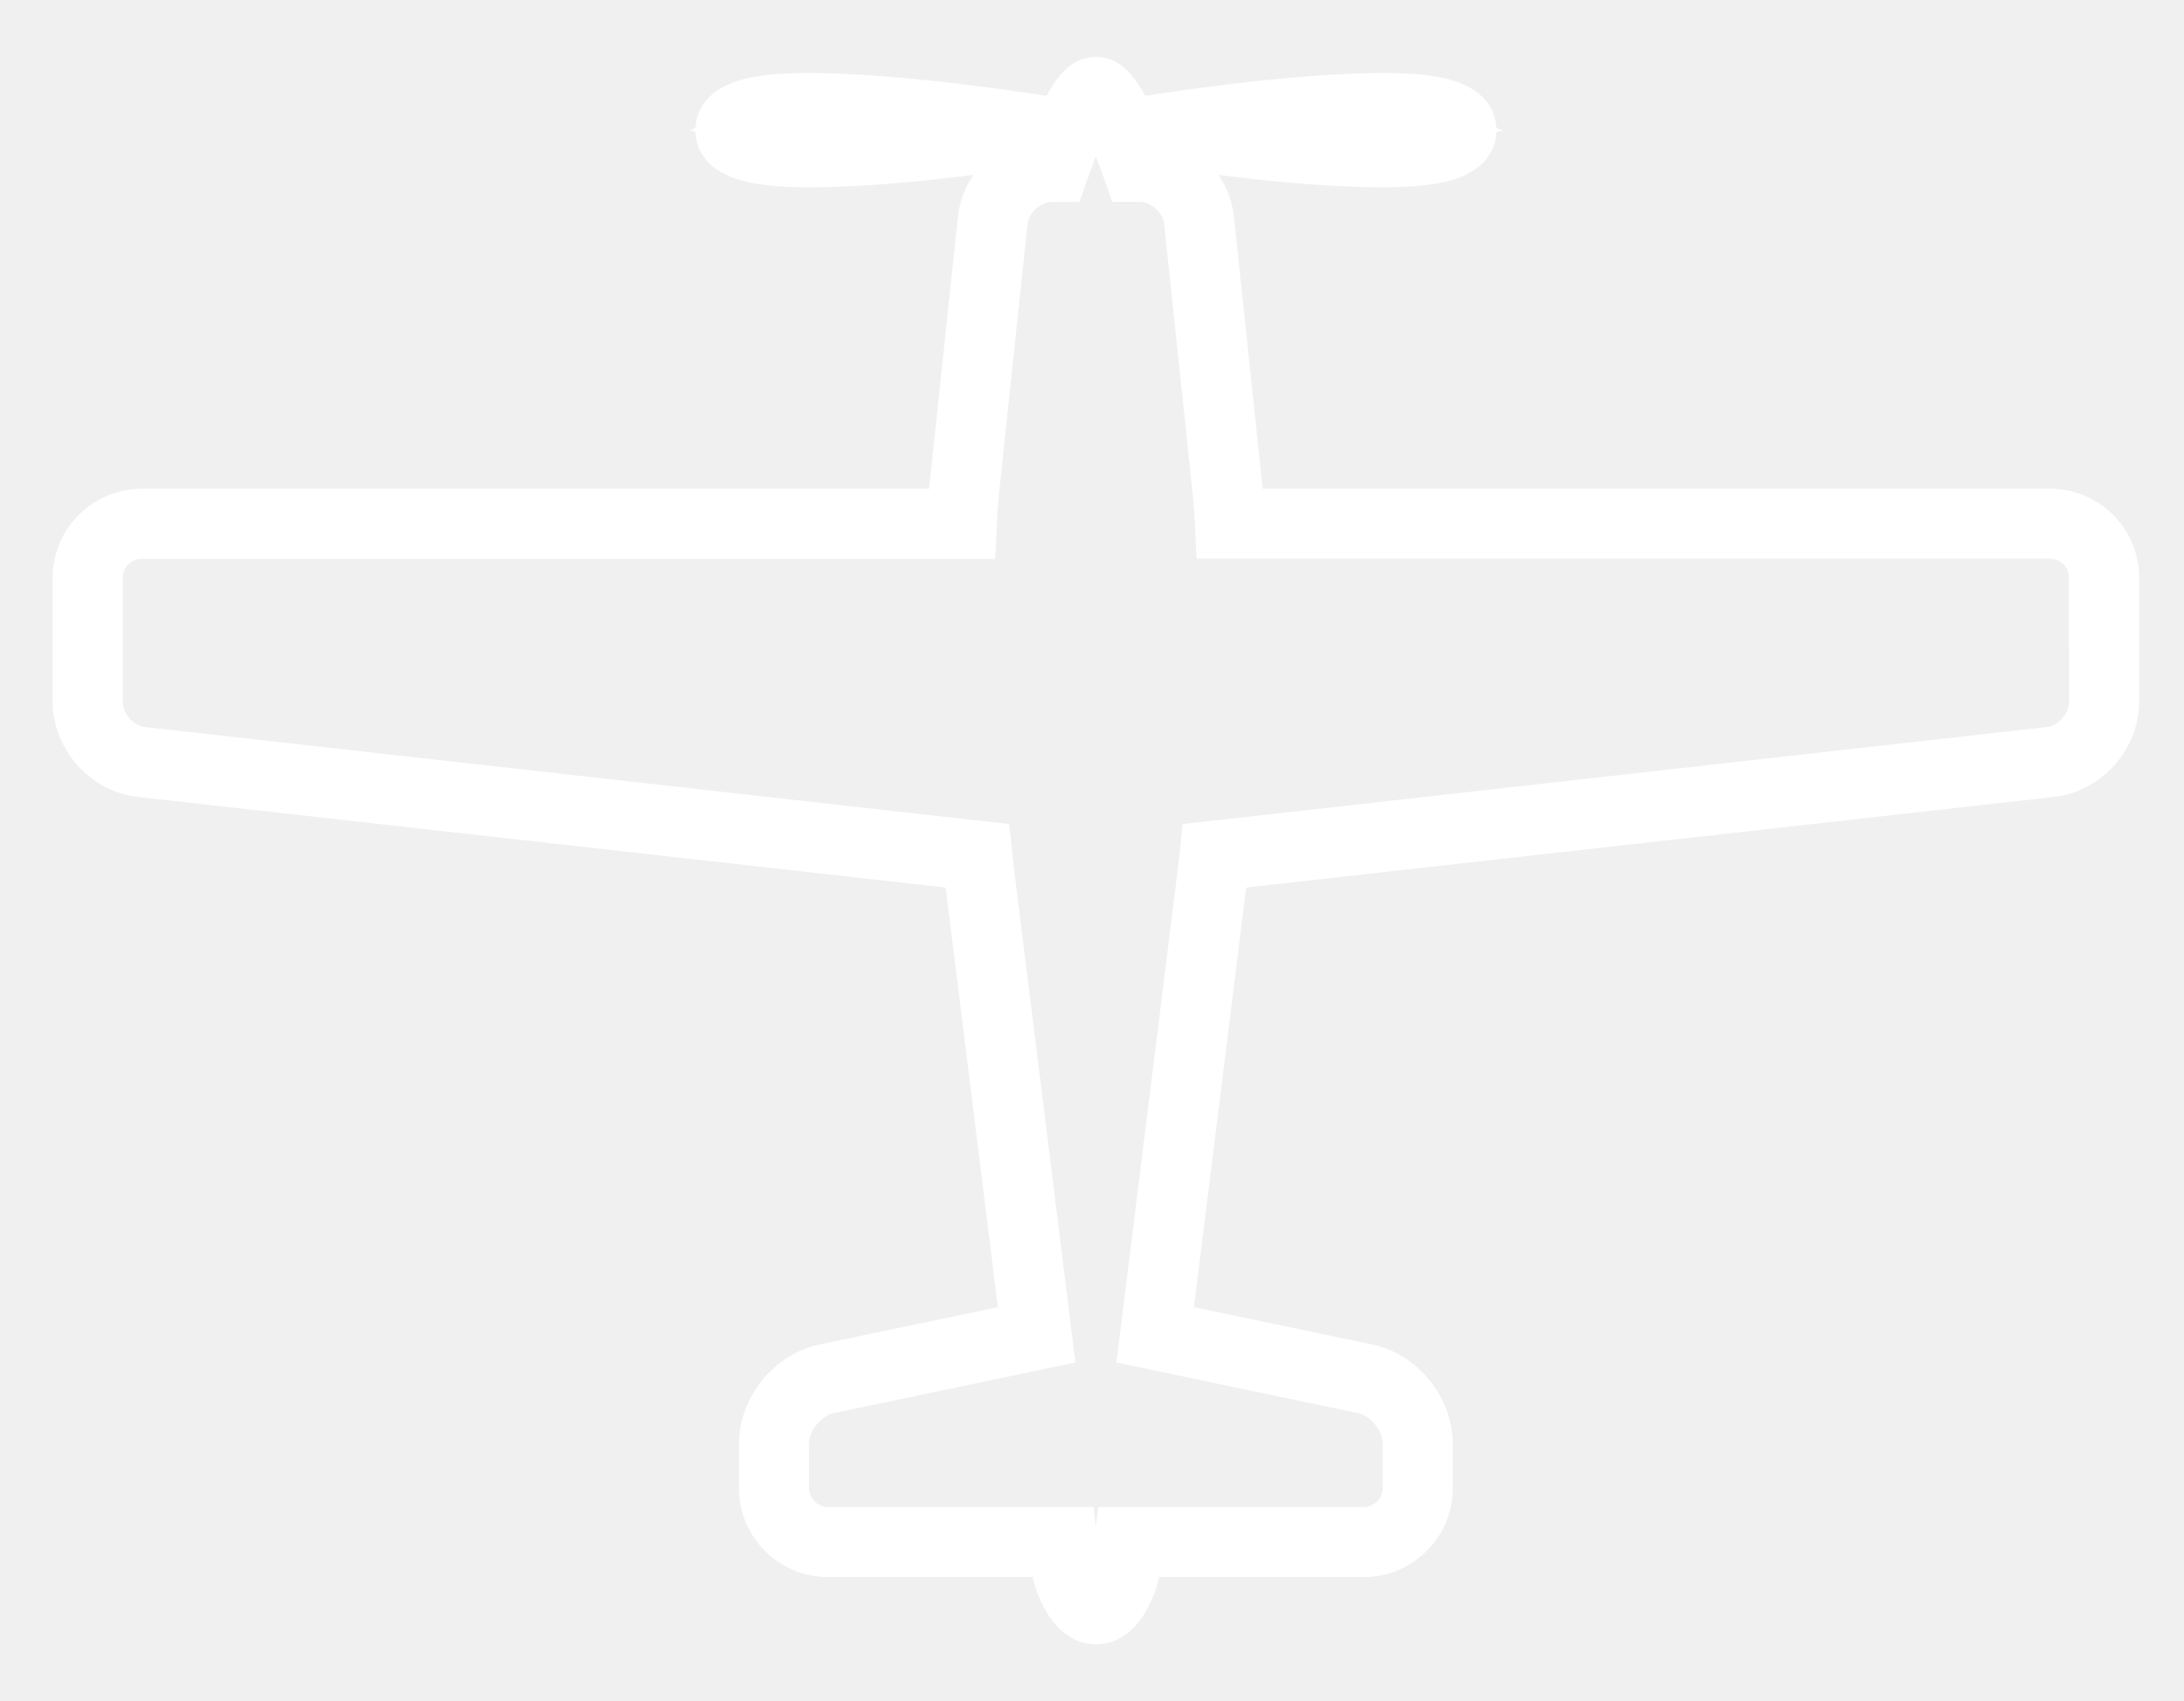
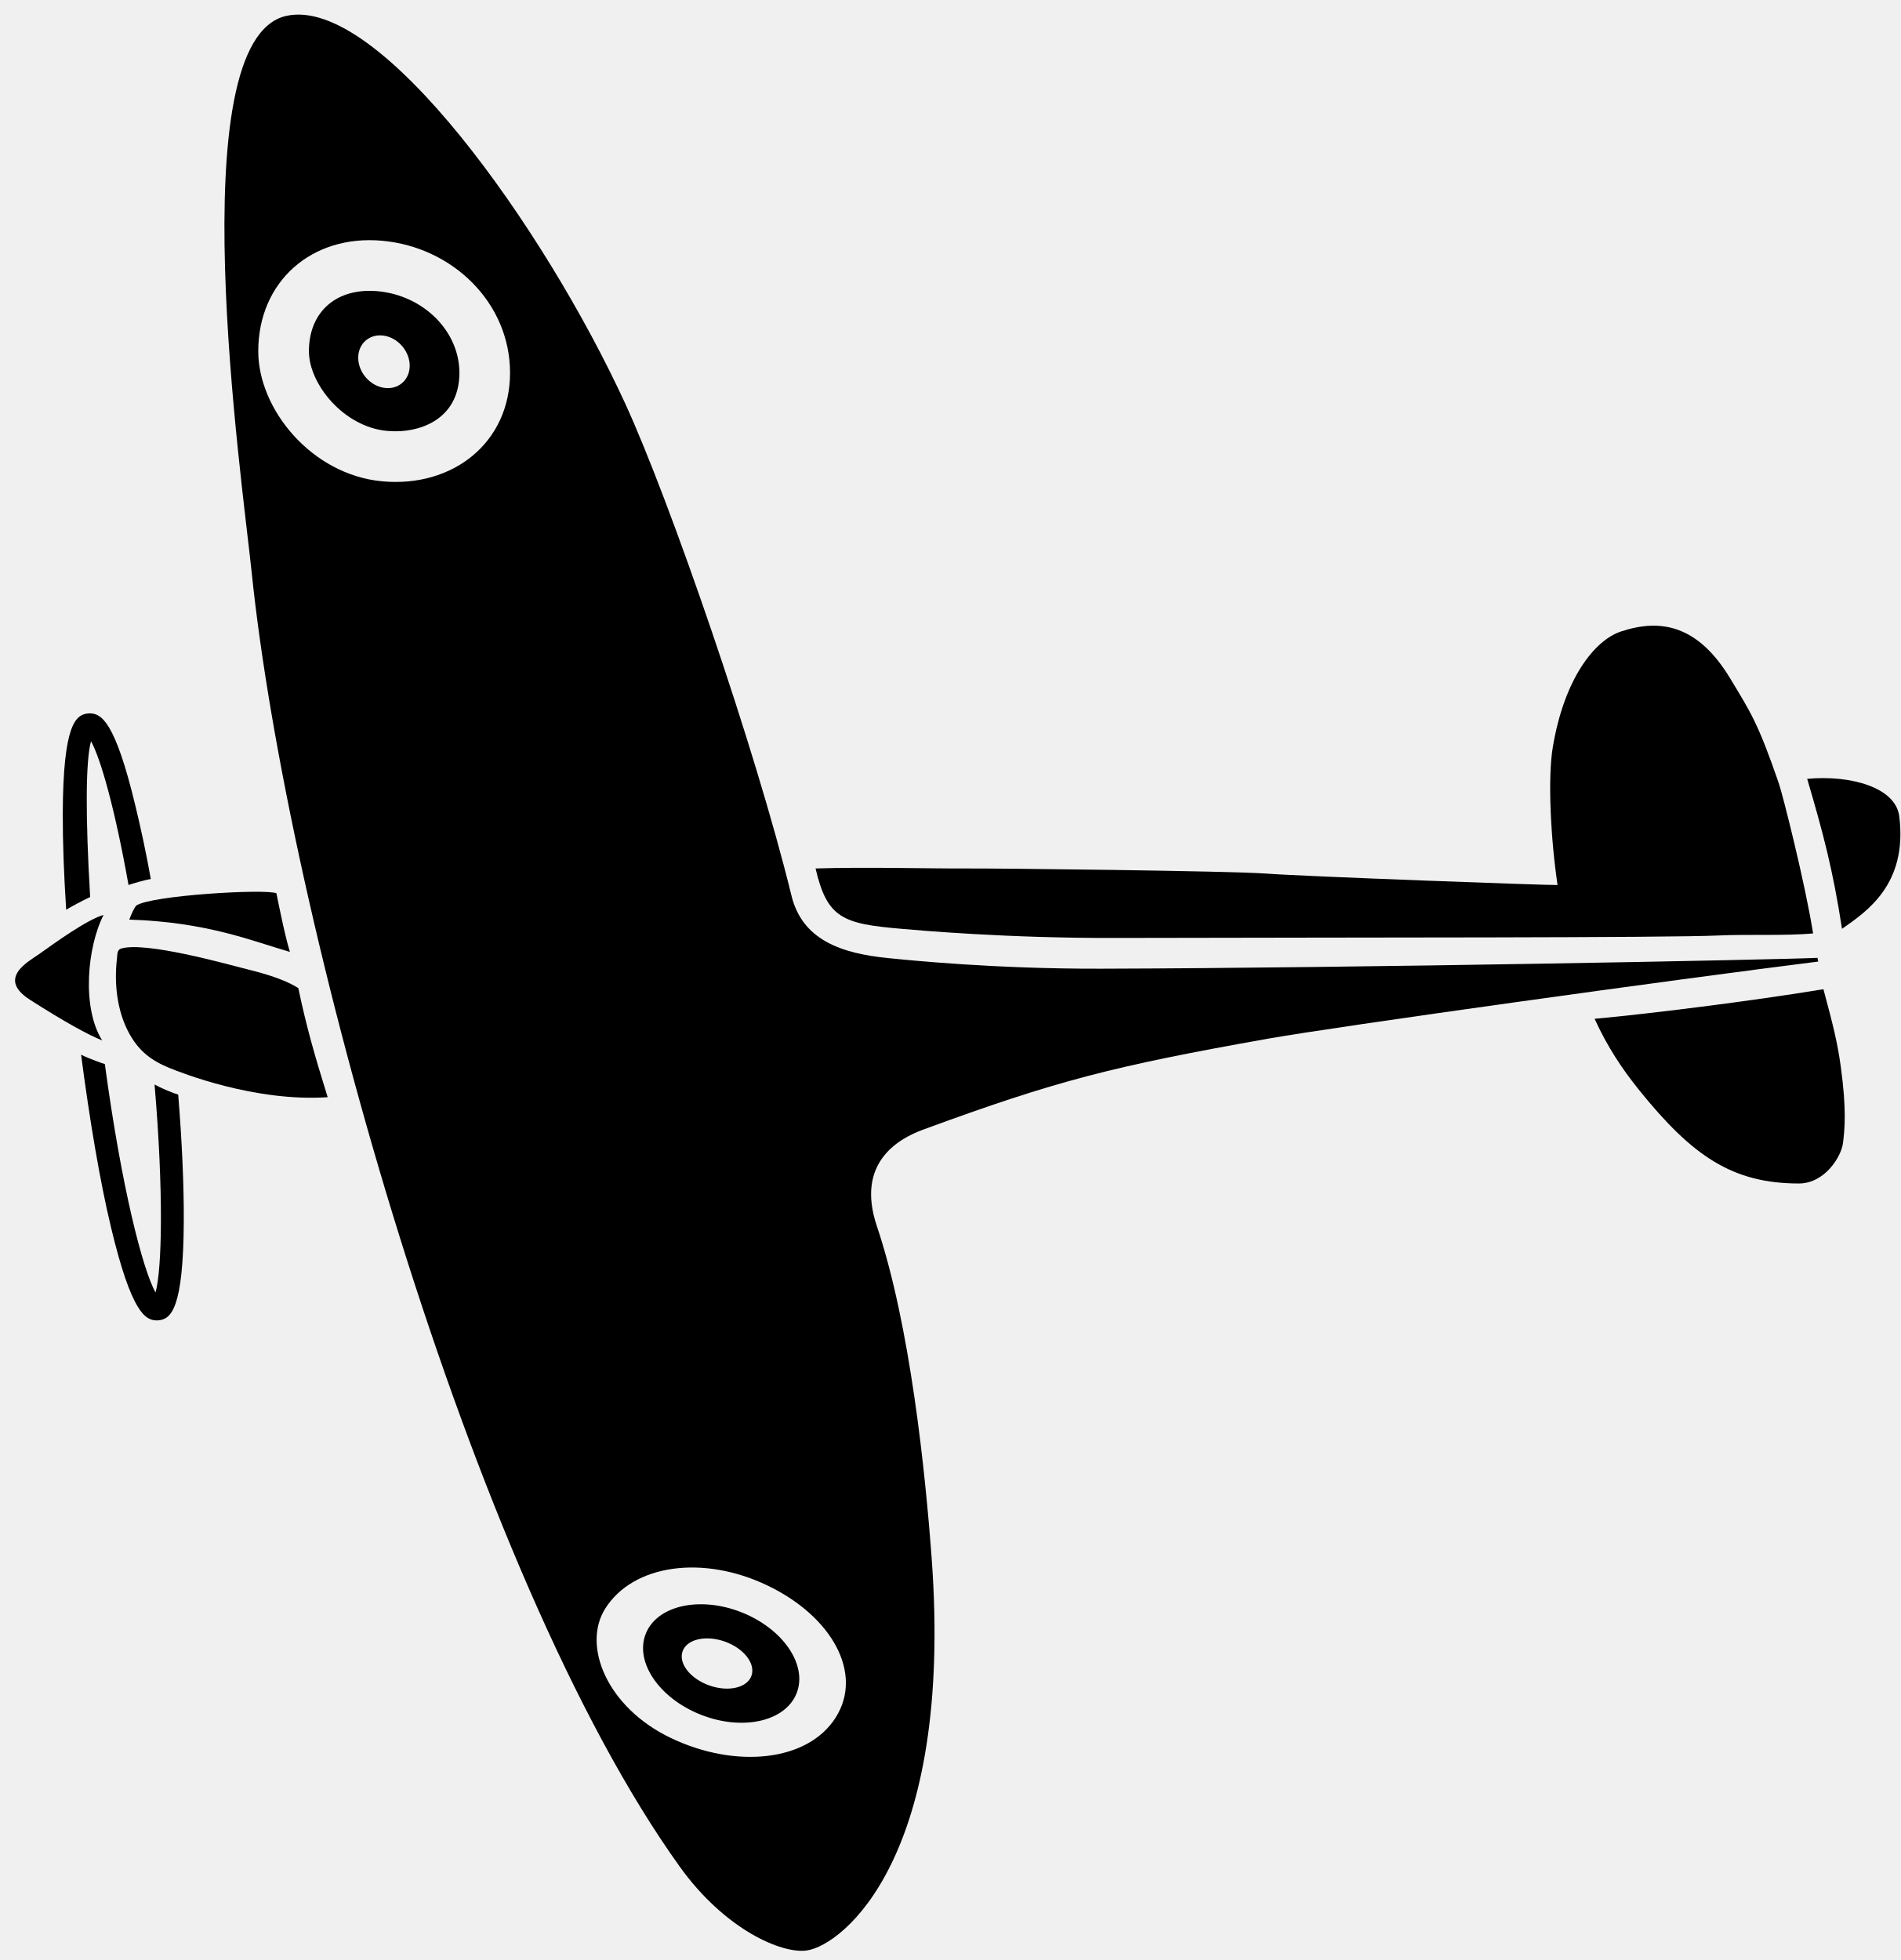
- <svg xmlns="http://www.w3.org/2000/svg" version="1.1" id="Capa_1" x="0px" y="0px" width="59.875px" height="46.625px" viewBox="18.25 30.125 59.875 46.625" enable-background="new 18.25 30.125 59.875 46.625" xml:space="preserve">
-   <g id="Capa_53">
-     <path fill="#FFFFFF" stroke="#FFFFFF" stroke-miterlimit="10" d="M74.457,44.022H52.405c-0.013-0.185-0.027-0.359-0.042-0.511   l-0.781-7.388c-0.1-0.949-0.895-1.736-1.826-1.865c-0.015-0.042-0.029-0.073-0.044-0.116l0.051,0.009   c0.156,0.026,3.828,0.609,6.345,0.609c0,0,0,0,0.003,0c0.725,0,1.275-0.048,1.68-0.146c0.814-0.195,0.983-0.608,0.983-0.921   c0-1.065-1.856-1.065-2.651-1.065c-2.521,0-6.205,0.589-6.36,0.614l-0.398,0.064c-0.422-0.898-0.738-1.121-1.071-1.121   c-0.339,0-0.65,0.219-1.069,1.121l-0.401-0.064c-0.156-0.025-3.838-0.614-6.358-0.614c-0.792,0-2.651,0-2.651,1.065   c0,0.946,1.425,1.067,2.666,1.067c0,0,0,0,0,0c2.519,0,6.188-0.583,6.343-0.608l0.056-0.009c-0.017,0.041-0.029,0.073-0.045,0.115   c-0.933,0.128-1.727,0.916-1.827,1.866l-0.783,7.388c-0.016,0.154-0.029,0.327-0.041,0.512H22.135c-1.071,0-1.941,0.87-1.941,1.94   v3.403c0,1.044,0.843,1.99,1.878,2.107l22.553,2.528c0.015,0.128,0.028,0.249,0.042,0.354l1.493,11.998l-5.336,1.117   c-1.018,0.213-1.816,1.193-1.816,2.235v1.213c0,1.069,0.872,1.939,1.942,1.939h6.02c0.122,0.922,0.613,1.846,1.323,1.846   c0.744,0,1.206-0.951,1.324-1.846h6.021c1.07,0,1.94-0.871,1.94-1.939v-1.213c0-1.042-0.795-2.022-1.812-2.234l-5.337-1.118   l1.494-11.998c0.013-0.106,0.026-0.226,0.04-0.353l22.551-2.529c1.037-0.117,1.88-1.061,1.88-2.106v-3.404   C76.396,44.893,75.524,44.022,74.457,44.022z M56.125,33.548c0.876,0,1.326,0.078,1.551,0.144c-0.226,0.066-0.68,0.145-1.564,0.145   c-0.786,0-1.703-0.061-2.587-0.143C54.415,33.61,55.336,33.548,56.125,33.548z M40.481,33.838L40.481,33.838   c-0.885,0-1.339-0.079-1.565-0.146c0.226-0.067,0.676-0.143,1.552-0.143c0.789,0,1.71,0.062,2.599,0.146   C42.183,33.777,41.267,33.838,40.481,33.838z M75.474,49.364c0,0.581-0.484,1.125-1.061,1.19l-23.285,2.614l-0.039,0.366   c-0.028,0.26-0.055,0.505-0.082,0.707l-1.597,12.84l6.167,1.291c0.586,0.121,1.081,0.732,1.081,1.333v1.212   c0,0.561-0.457,1.02-1.021,1.02h-6.835l-0.094,0.781c-0.074,0.59-0.298,0.948-0.413,1.045c-0.116-0.097-0.339-0.455-0.413-1.041   l-0.096-0.785H40.95c-0.562,0-1.02-0.458-1.02-1.02v-1.212c0-0.601,0.496-1.211,1.083-1.333l6.167-1.291l-1.598-12.844   c-0.024-0.176-0.046-0.384-0.069-0.606l-0.05-0.463l-23.288-2.615c-0.575-0.063-1.06-0.608-1.06-1.189v-3.402   c0-0.562,0.457-1.019,1.019-1.019h22.924l0.021-0.438c0.016-0.329,0.035-0.644,0.062-0.898l0.781-7.387   c0.061-0.574,0.6-1.06,1.177-1.06h0.39l0.109-0.308c0.128-0.362,0.239-0.65,0.337-0.88l0.358-0.058l0.36,0.058   c0.097,0.23,0.209,0.519,0.337,0.879l0.108,0.306h0.389c0.576,0,1.116,0.487,1.176,1.06l0.782,7.386   c0.026,0.257,0.046,0.573,0.064,0.902l0.022,0.435h22.922c0.559,0,1.017,0.457,1.017,1.018L75.474,49.364L75.474,49.364z" />
+ <svg xmlns="http://www.w3.org/2000/svg" width="96px" height="99px" viewBox="0 0 96 99" version="1.1">
+   <defs />
+   <g id="Page-1" stroke="none" stroke-width="1" fill="none" fill-rule="evenodd">
+     <g id="noun_4885_cc" fill="#000000">
+       <path d="M5.908,48.418 C5.932,48.216 5.907,47.977 6.115,47.913 C7.337,47.538 11.478,48.705 12.249,48.897 C13.144,49.121 14.267,49.402 15.069,49.909 C15.482,51.869 15.881,53.262 16.553,55.42 C12.853,55.665 9.113,54.169 8.559,53.943 C7.625,53.564 7.011,53.077 6.529,52.203 C6.031,51.301 5.727,49.983 5.908,48.418 L5.908,48.418 Z" id="Shape" />
+       <path d="M5.163,52.554 C4.468,52.274 3.278,51.629 1.511,50.496 C-0.178,49.413 1.442,48.568 1.962,48.2 C2.808,47.6 4.391,46.453 5.233,46.212 C4.401,47.839 4.122,50.906 5.163,52.554 L5.163,52.554 Z" id="Shape" />
+       <path d="M14.452,0.805 C19.149,-0.264 27.503,11.52 31.577,20.37 C33.82,25.243 38.166,37.806 39.981,45.237 C40.531,47.488 42.508,48.156 44.85,48.392 C45.898,48.497 50.206,48.943 55.619,48.929 C68.307,48.897 89.949,48.472 91.812,48.381 L91.849,48.569 C84.528,49.485 67.576,51.839 64.031,52.468 C56.199,53.86 53.362,54.585 46.634,57.057 C45.402,57.509 43.212,58.714 44.296,61.934 C45.99,66.966 46.746,74.421 47.061,78.674 C48.185,93.813 42.569,98.247 40.766,98.517 C39.496,98.706 36.622,97.466 34.341,94.289 C23.702,79.469 14.497,46.209 12.71,28.882 C12.231,24.248 9.031,2.039 14.452,0.805 L14.452,0.805 Z M19.314,12.161 C15.752,11.834 13.046,14.214 13.046,17.742 C13.046,20.681 15.752,23.986 19.314,24.312 C22.876,24.639 25.763,22.36 25.765,18.833 C25.767,15.306 22.877,12.487 19.314,12.161 L19.314,12.161 Z M38.759,80.079 C35.506,78.525 31.984,79.013 30.572,81.252 C29.397,83.117 30.644,86.237 33.898,87.791 C37.151,89.344 40.804,88.989 42.217,86.75 C43.63,84.513 42.013,81.631 38.759,80.079 L38.759,80.079 Z" id="Shape" />
+       <path d="M19.987,21.784 C19.843,21.784 19.695,21.777 19.548,21.764 C17.363,21.564 15.605,19.4 15.605,17.742 C15.605,15.888 16.807,14.69 18.668,14.69 C18.803,14.69 18.942,14.696 19.081,14.709 C21.395,14.921 23.208,16.732 23.207,18.832 C23.206,21.011 21.472,21.784 19.987,21.784 L19.987,21.784 Z M18.48,17.195 C17.97,17.628 17.968,18.462 18.473,19.057 C18.979,19.651 19.802,19.782 20.311,19.348 C20.822,18.914 20.825,18.081 20.318,17.487 C19.814,16.893 18.991,16.761 18.48,17.195 L18.48,17.195 Z" id="Shape" />
+       <path d="M40.242,85.523 C39.68,86.953 37.517,87.442 35.412,86.614 C33.307,85.787 32.056,83.957 32.619,82.525 C33.181,81.094 35.344,80.607 37.449,81.434 C39.554,82.263 40.805,84.093 40.242,85.523 L40.242,85.523 Z M36.616,82.916 C35.656,82.575 34.7,82.793 34.482,83.404 C34.264,84.016 34.866,84.79 35.827,85.131 C36.786,85.474 37.742,85.255 37.96,84.645 C38.178,84.032 37.577,83.259 36.616,82.916 L36.616,82.916 Z" id="Shape" />
+       <path d="M89.854,39.554 C88.806,36.506 88.422,35.959 87.405,34.273 C85.762,31.55 83.864,31.237 81.878,31.899 C80.554,32.34 79.018,34.27 78.44,37.742 C78.176,39.32 78.336,42.374 78.68,44.702 C78.298,44.724 65.745,44.262 63.978,44.126 C62.211,43.99 50.227,43.855 48.805,43.867 C47.382,43.879 43.583,43.785 41.198,43.867 C41.788,46.386 42.574,46.661 45.537,46.915 C46.391,46.989 50.842,47.391 56.309,47.376 C68.718,47.344 84.161,47.376 86.871,47.249 C88.222,47.186 90.193,47.273 91.59,47.149 C91.194,44.649 90.068,40.178 89.854,39.554 L89.854,39.554 Z" id="Shape" />
+       <path d="M95.94,41.221 C95.756,39.786 93.512,39.133 91.291,39.339 C92.106,42.109 92.589,43.93 93.05,46.915 C94.26,46.063 96.383,44.689 95.94,41.221 L95.94,41.221 Z" id="Shape" />
+       <path d="M92.989,53.883 C92.821,52.654 92.61,51.827 92.112,49.965 C88.443,50.573 83.139,51.227 80.552,51.46 C81.19,52.856 81.927,53.975 82.804,55.063 C85.482,58.384 87.506,59.778 90.873,59.778 C92.177,59.778 93.015,58.425 93.101,57.729 C93.184,57.061 93.288,56.059 92.989,53.883 L92.989,53.883 Z" id="Shape" />
+       <path d="M14.645,48.083 C14.374,47.219 13.964,45.12 13.964,45.12 C13.437,44.883 7.632,45.222 6.885,45.74 C6.761,45.887 6.664,46.112 6.53,46.45 C10.464,46.572 12.757,47.536 14.645,48.083 L14.645,48.083 Z" id="Shape" />
+       <path d="M7.618,44.398 C7.37,43.007 7.115,41.847 6.844,40.718 C5.808,36.395 5.105,36.032 4.528,36.032 L4.435,36.037 C3.833,36.108 3.189,36.561 3.171,41.075 C3.166,42.486 3.227,44.182 3.343,45.95 C3.664,45.76 4.128,45.508 4.554,45.309 C4.314,41.255 4.323,38.422 4.598,37.44 C5.083,38.315 5.802,40.826 6.492,44.701 C6.778,44.604 7.285,44.458 7.618,44.398 L7.618,44.398 Z" id="Shape" />
+       <path d="M7.808,54.78 C8.271,60.233 8.184,64.111 7.856,65.285 C7.211,64.121 6.146,60.024 5.296,53.744 C5.25,53.74 4.479,53.468 4.096,53.273 C4.526,56.557 5.044,59.648 5.611,62.009 C6.647,66.331 7.35,66.694 7.927,66.694 L8.02,66.689 C8.622,66.618 9.266,66.165 9.284,61.651 C9.291,59.834 9.195,57.661 9.002,55.289 C8.746,55.218 8.12,54.955 7.808,54.78 L7.808,54.78 Z" id="Shape" />
+     </g>
  </g>
</svg>
